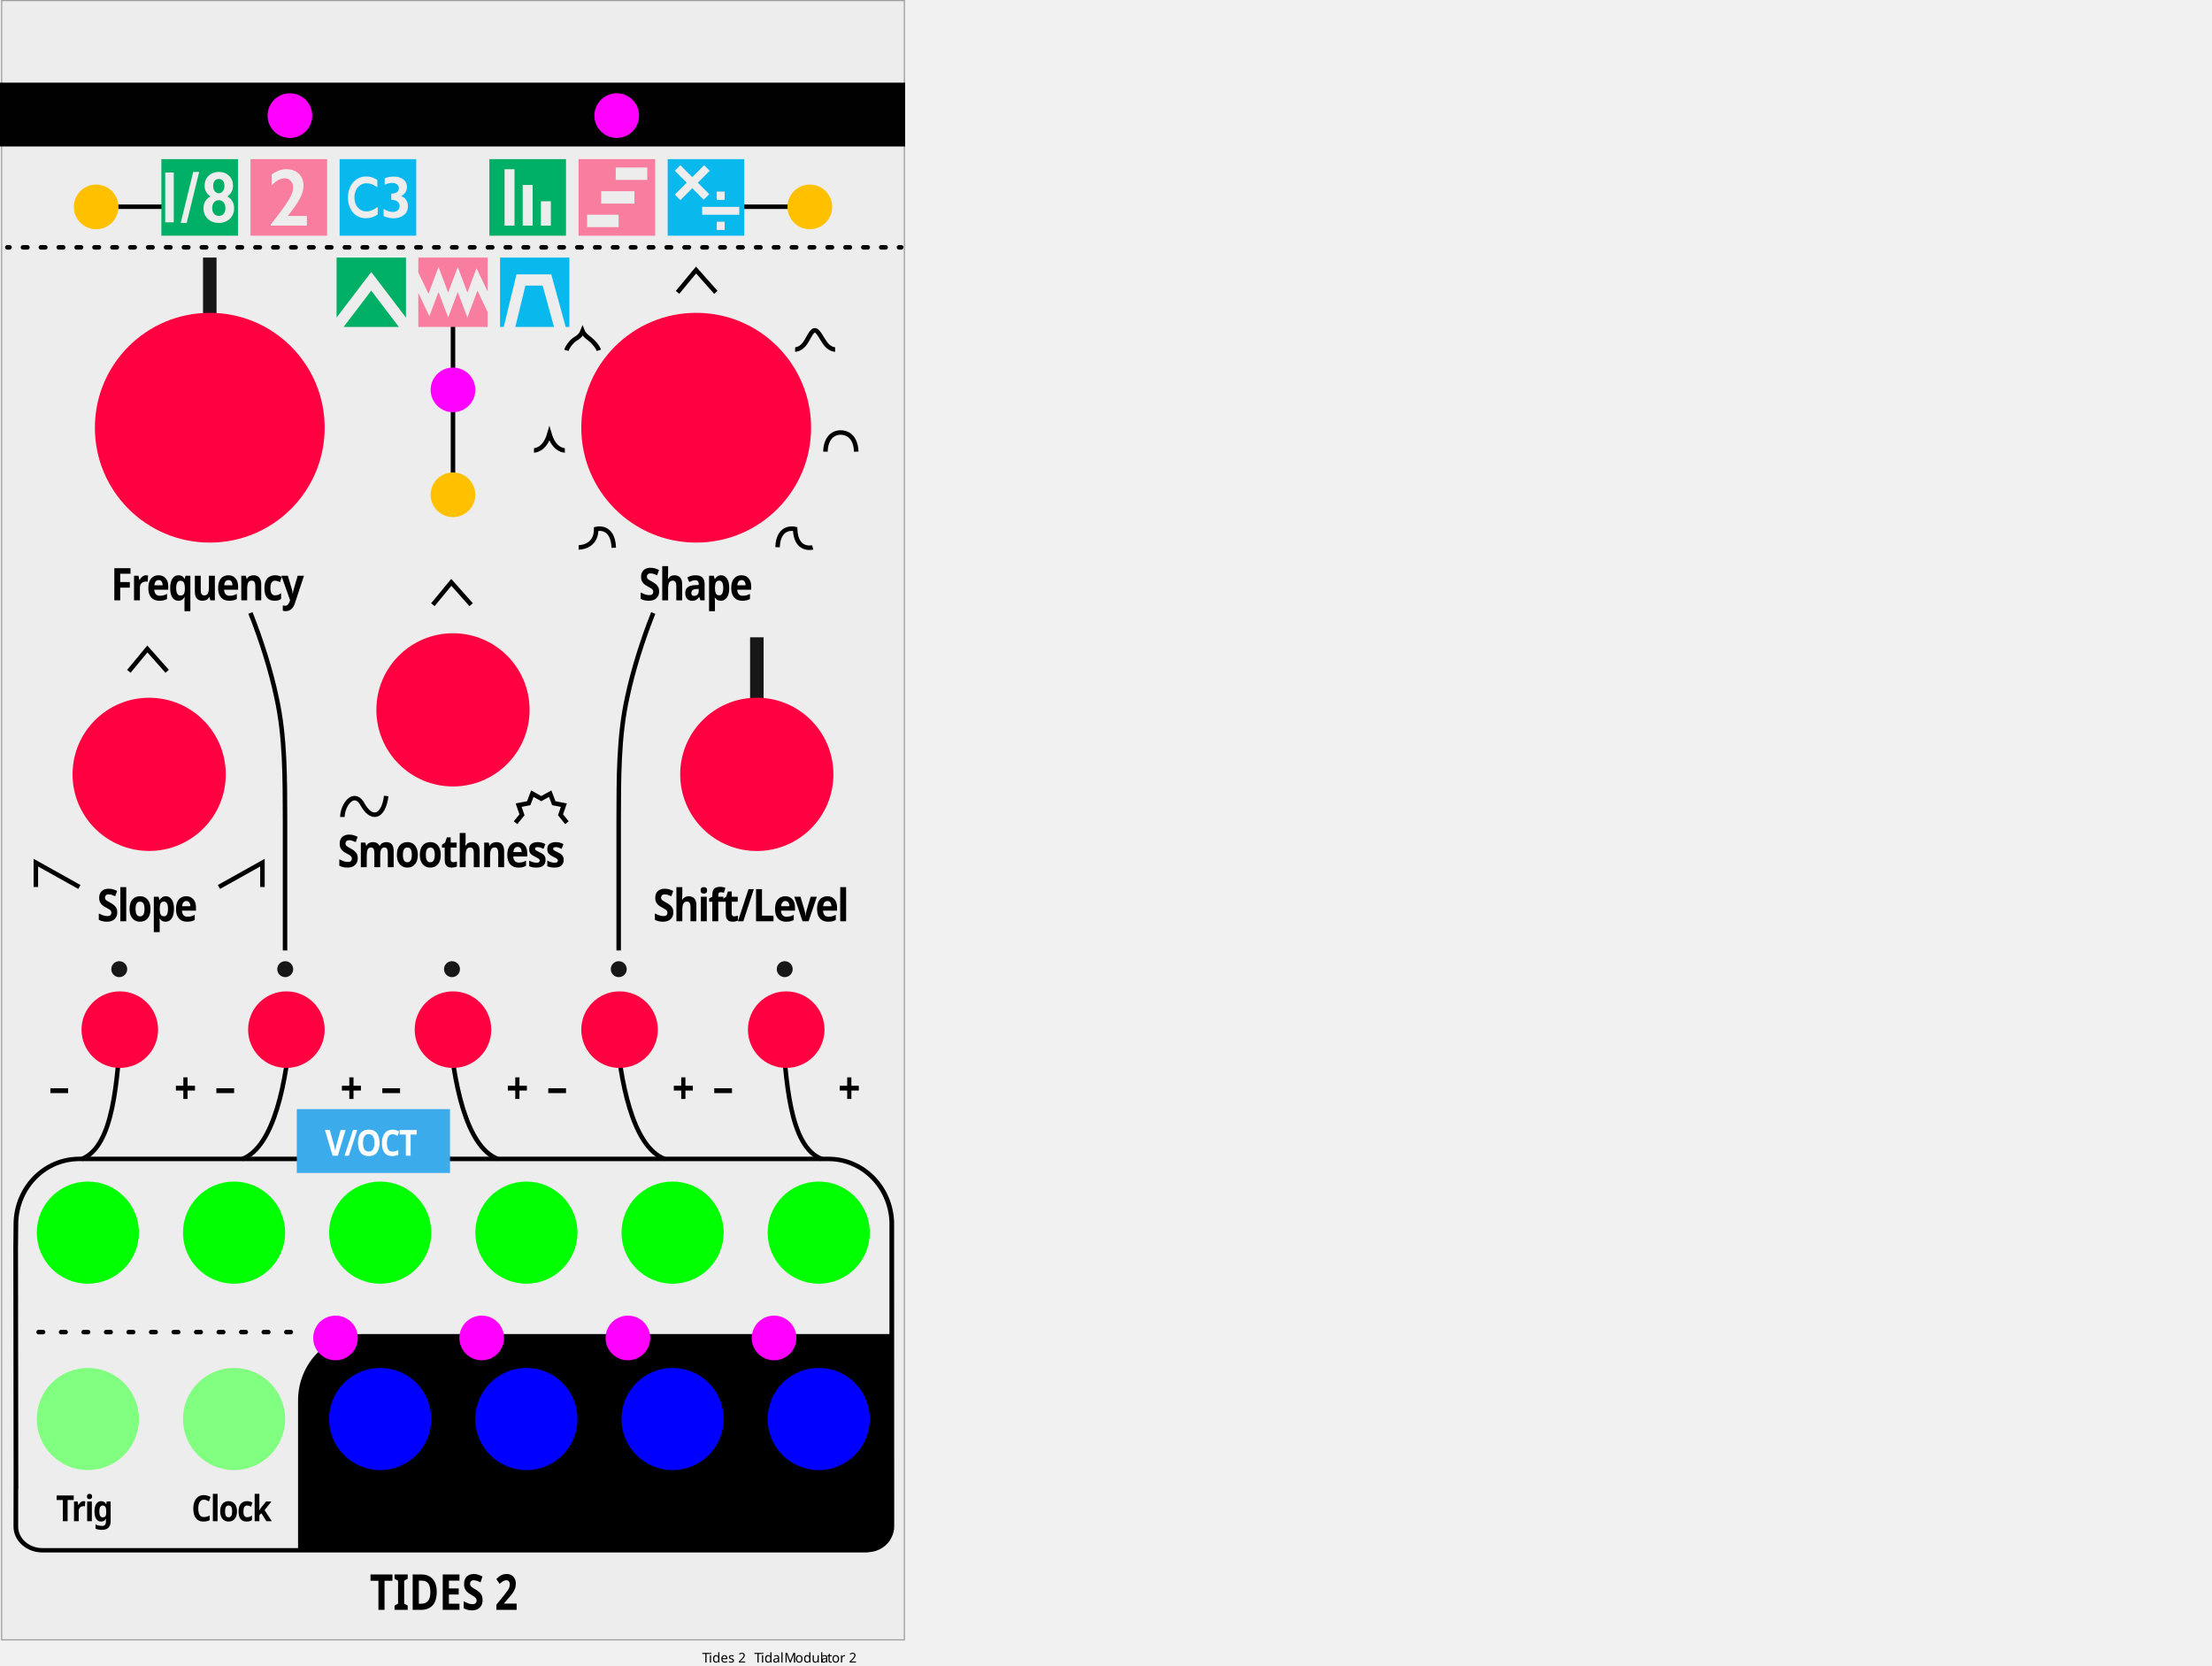
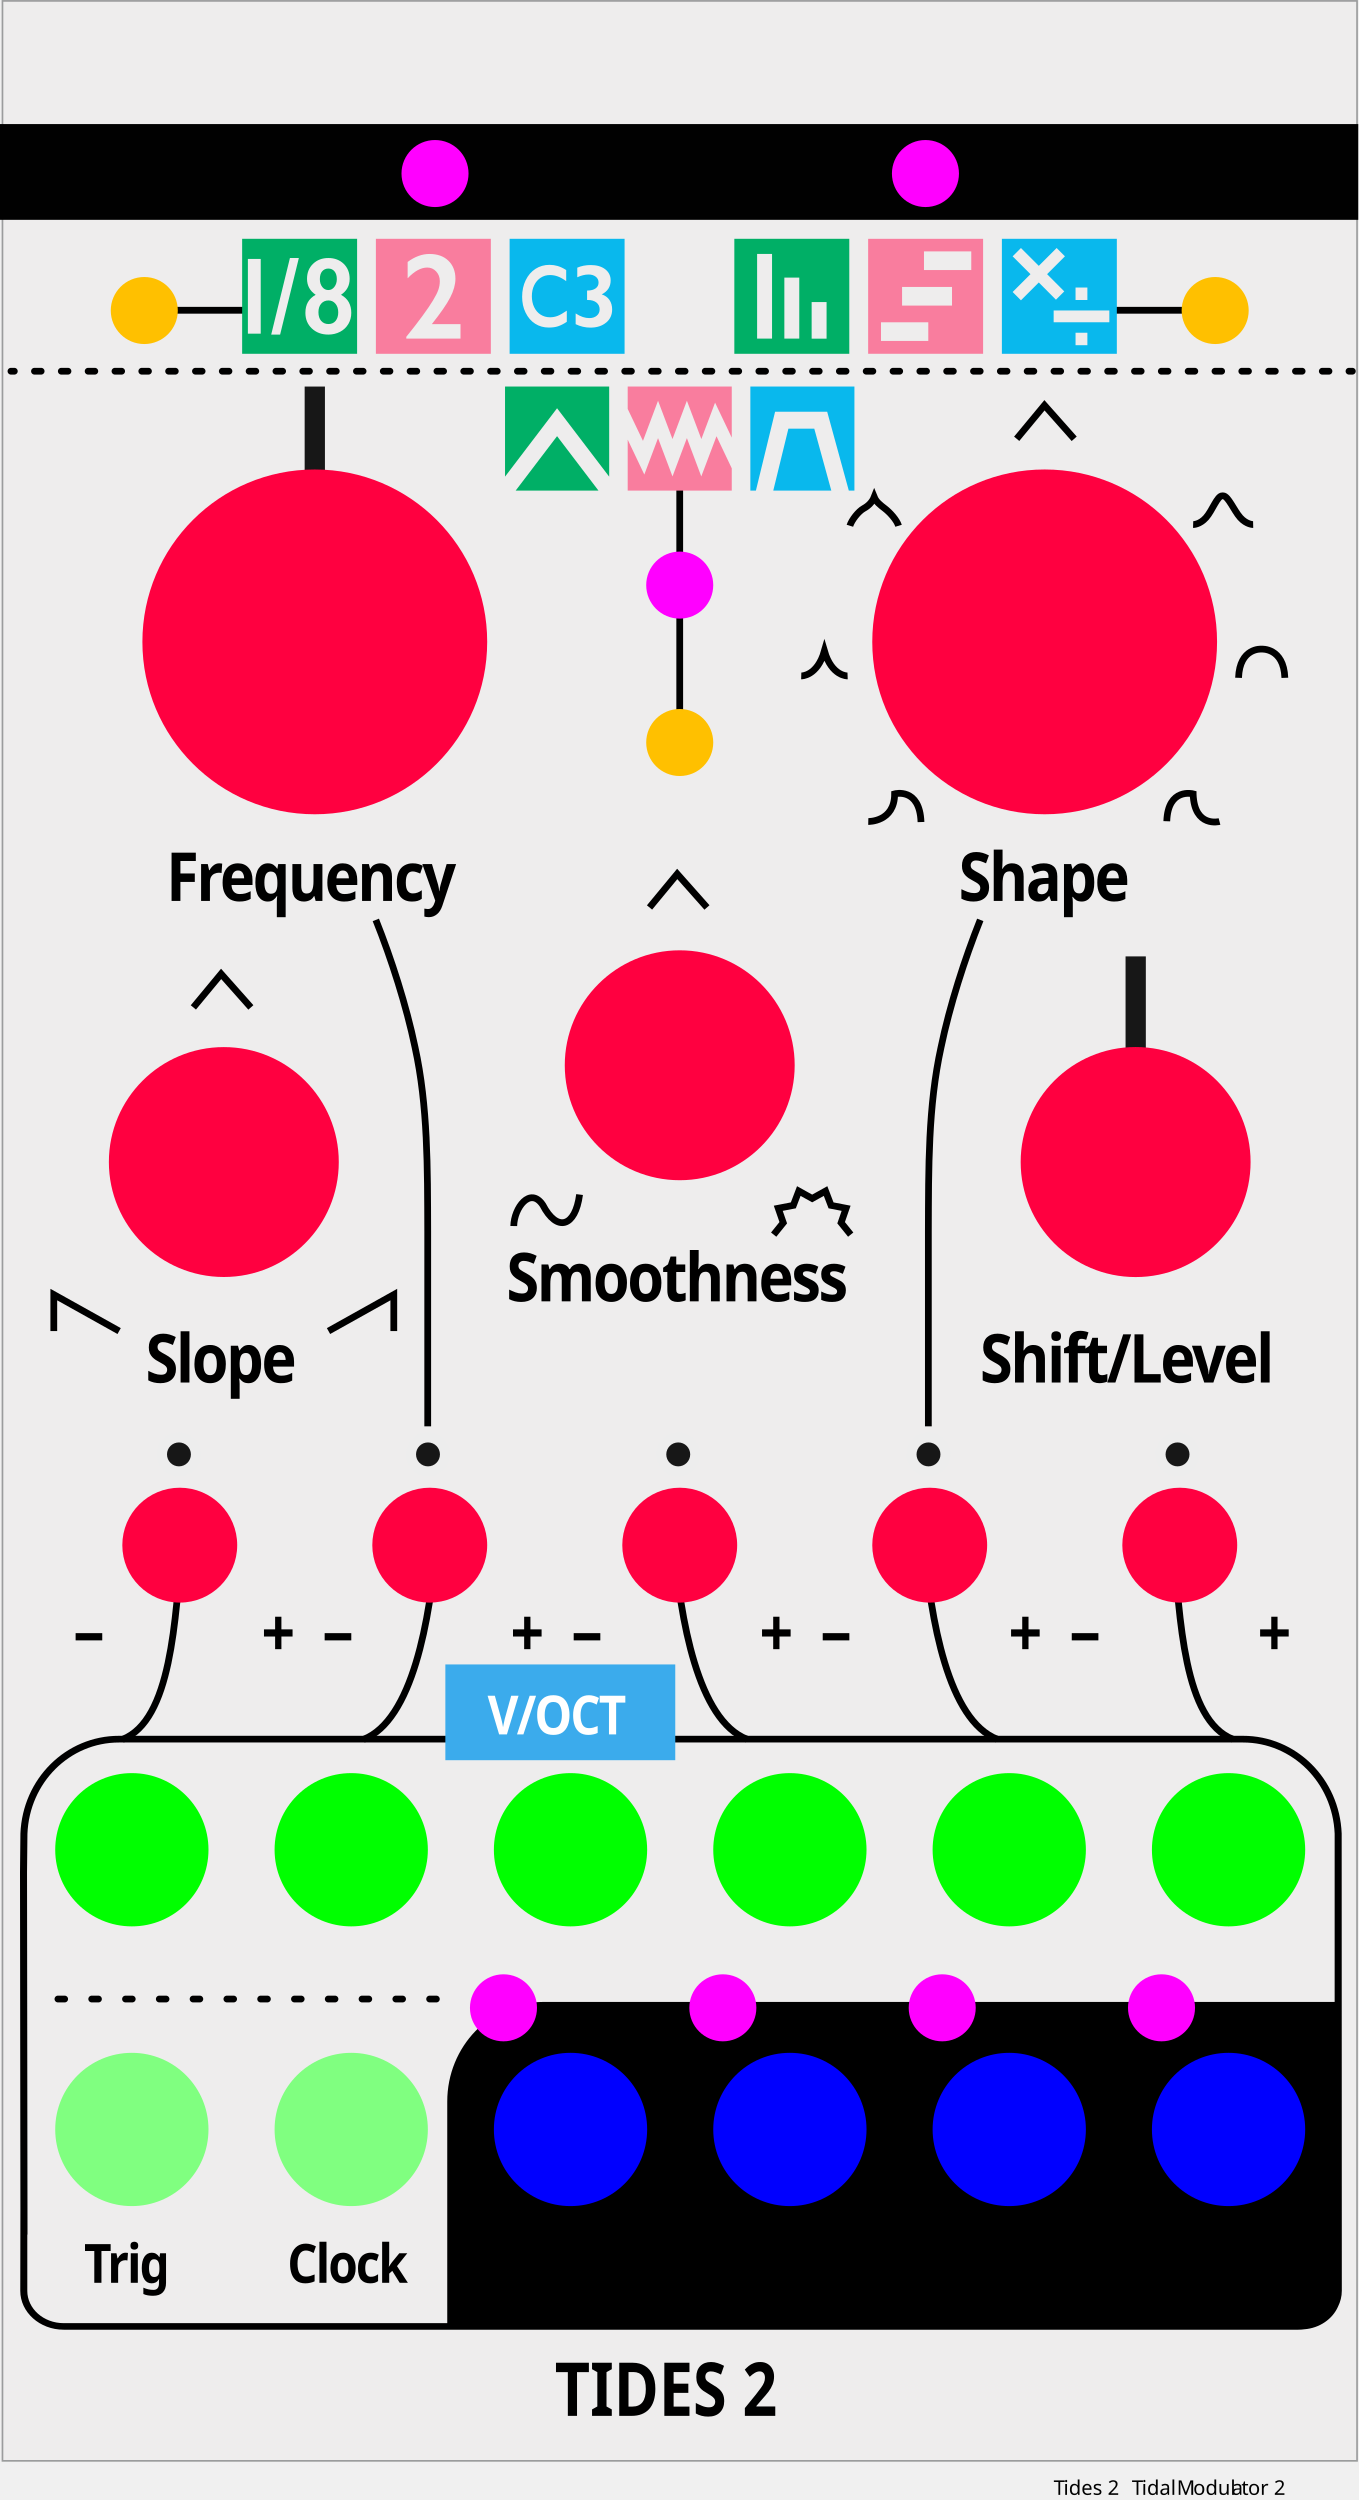
- <svg xmlns="http://www.w3.org/2000/svg" width="173.27mm" height="130.5mm" viewBox="0 0 491.15 369.91">
+ <svg xmlns="http://www.w3.org/2000/svg" width="70.9mm" height="130.5mm" viewBox="0 0 200.98 369.91">
  <g id="faceplate">
    <g id="art">
      <g id="panel">
        <rect x=".36" y=".12" width="200.44" height="364" style="fill: #eeeded; stroke-width: 0px;" />
        <path d="M200.68.25v363.75H.49V.25h200.19M200.93,0H.24v364.25h200.69V0h0Z" style="fill: #9b9c9d; stroke-width: 0px;" />
      </g>
      <path d="M197.99,341.3c.35-.71.56-1.5.56-2.33l-.02-67.67c-.32-8.11-6.73-14.46-14.6-14.46H17.61c-7.86,0-14.27,6.35-14.59,14.47l-.06,5.72.06,49.99-.02,11.95c0,3.17,2.88,5.75,6.41,5.75h182.72c.29,0,.57-.02.85-.06,2.29-.17,4.2-1.52,5.01-3.36ZM4.04,338.97v-8.32h.03l-.07-53.61.06-5.7c.3-7.58,6.25-13.51,13.55-13.51h166.32c7.3,0,13.25,5.93,13.56,13.5v24.89s-.28,0-.28,0h-116.81c-7.85,0-14.22,6.6-14.22,14.74v32.79H9.41c-2.96,0-5.37-2.14-5.37-4.77Z" style="stroke-width: 0px;" />
      <line x1="100.58" y1="72.28" x2="100.58" y2="113.39" style="fill: none; stroke: #000; stroke-linejoin: round;" />
      <line x1="36.47" y1="45.9" x2="20.11" y2="45.9" style="fill: none; stroke: #000; stroke-linejoin: round;" />
      <line x1="180.74" y1="45.9" x2="164.58" y2="45.9" style="fill: none; stroke: #000; stroke-linejoin: round;" />
      <rect y="18.35" width="200.98" height="14.17" style="fill: #010101; stroke-width: 0px;" />
      <g>
        <polygon points="116.66 63.42 114.42 72.59 123.01 72.59 120.49 63.42 116.66 63.42" style="fill: #09b8ed; stroke-width: 0px;" />
        <polygon points="111.03 57.19 111.03 72.59 111.85 72.59 114.69 60.92 122.4 60.92 125.6 72.59 126.43 72.59 126.43 57.19 111.03 57.19" style="fill: #09b8ed; stroke-width: 0px;" />
      </g>
      <g>
        <polygon points="88.56 72.59 82.43 64.53 76.3 72.59 88.56 72.59" style="fill: #00af66; stroke-width: 0px;" />
        <polygon points="82.43 60.4 90.14 70.52 90.14 57.19 74.73 57.19 74.73 70.52 82.43 60.4" style="fill: #00af66; stroke-width: 0px;" />
        <polygon points="90.13 72.59 90.14 72.59 90.14 72.59 90.13 72.59" style="fill: #00af66; stroke-width: 0px;" />
        <polygon points="74.73 72.59 74.73 72.59 74.73 72.59 74.73 72.59" style="fill: #00af66; stroke-width: 0px;" />
      </g>
      <g>
        <polygon points="95.14 65.23 97.37 59.29 99.51 64.96 101.64 59.29 103.78 64.96 105.81 59.57 108.28 64.75 108.28 57.19 92.88 57.19 92.88 60.5 95.14 65.23" style="fill: #f97d9e; stroke-width: 0px;" />
        <polygon points="106.02 64.54 103.77 70.49 101.64 64.82 99.51 70.49 97.37 64.82 95.34 70.21 92.88 65.04 92.88 72.59 108.28 72.59 108.28 69.29 106.02 64.54" style="fill: #f97d9e; stroke-width: 0px;" />
      </g>
      <path d="M183.27,100.29c.16-4.5,3.39-4.25,3.39-4.25,0,0,3.3-.25,3.46,4.25" style="fill: none; stroke: #000; stroke-miterlimit: 10;" />
      <path d="M118.56,100.01s2.36.07,3.43-3.68c1.09,3.76,3.43,3.68,3.43,3.68" style="fill: none; stroke: #000; stroke-miterlimit: 10;" />
      <path d="M180.45,121.55s-3.72.98-3.9-4.05v-.04s-3.72-.98-3.9,4.05" style="fill: none; stroke: #000; stroke-miterlimit: 10;" />
      <path d="M128.48,121.55s3.9.09,3.9-4.09h0s3.72-1.01,3.9,4.17" style="fill: none; stroke: #000; stroke-miterlimit: 10;" />
      <path d="M185.43,77.61s-.96.02-1.91-1.03c-.94-1.06-1.79-3.22-2.54-3.22h-.12c-.75,0-1.46,2.16-2.4,3.22-.94,1.06-1.91,1.03-1.91,1.03" style="fill: none; stroke: #000; stroke-linejoin: round;" />
      <path d="M132.96,77.79c-.26-.85-1.27-1.97-2.04-2.56-.66-.51-1.27-.97-1.56-1.69-.28.72-.84,1.3-1.56,1.69-.78.43-1.78,1.71-2.04,2.56" style="fill: none; stroke: #000; stroke-miterlimit: 10;" />
      <polyline points="150.44 64.92 154.55 59.96 158.95 64.92" style="fill: none; stroke: #000; stroke-miterlimit: 10;" />
      <polyline points="48.61 196.95 58.27 191.55 58.27 196.95" style="fill: none; stroke: #000; stroke-miterlimit: 10;" />
      <polyline points="17.63 196.95 7.96 191.55 7.96 196.95" style="fill: none; stroke: #000; stroke-miterlimit: 10;" />
      <polyline points="28.61 149.06 32.72 144.1 37.12 149.06" style="fill: none; stroke: #000; stroke-miterlimit: 10;" />
      <polyline points="96.11 134.27 100.21 129.31 104.61 134.27" style="fill: none; stroke: #000; stroke-miterlimit: 10;" />
      <polyline points="114.48 182.68 115.9 180.92 115.16 178.78 117.39 178.35 118.2 176.23 120.18 177.33 122.16 176.23 122.97 178.35 125.2 178.78 124.46 180.92 125.88 182.68" style="fill: none; stroke: #000; stroke-miterlimit: 10;" />
      <path d="M76.02,181.41c.05-2.69,2.43-5.89,4.29-3.13,2.11,4.08,4.82,3.3,5.45-1.53" style="fill: none; stroke: #000; stroke-miterlimit: 10;" />
      <path d="M128.46,35.33v17.01h17.01v-17.01h-17.01ZM137.36,50.44h-7v-2.76h7v2.76ZM140.87,45.21h-7.39v-2.76h7.39v2.76ZM143.72,39.95h-7v-2.76h7v2.76Z" style="fill: #f97d9e; stroke-width: 0px;" />
      <path d="M108.66,35.33v17.01s17.01,0,17.01,0v-17.01s-17.01,0-17.01,0ZM120.1,44.69h2.21v5.41h-2.21v-5.41ZM116.06,41.07h2.21v9.02h-2.21v-9.02ZM112.03,37.57h2.21v12.52h-2.21v-12.52Z" style="fill: #00af66; stroke-width: 0px;" />
      <path d="M148.25,35.33v17.01h17.01v-17.01h-17.01ZM159.15,42.54h1.75v1.84h-1.75v-1.84ZM149.84,43.2l2.64-2.64-2.64-2.64,1.23-1.23,2.64,2.64,2.64-2.64,1.23,1.23-2.64,2.64,2.54,2.55-1.23,1.23-2.54-2.55-2.64,2.64-1.23-1.23ZM160.9,51.07h-1.75v-1.84h1.75v1.84ZM164.15,47.68h-8.24v-1.75h8.24v1.75Z" style="fill: #09b8ed; stroke-width: 0px;" />
      <g>
        <path d="M48.59,42.91c.36,0,.65-.16.89-.47s.36-.7.36-1.15c0-.48-.11-.86-.34-1.14s-.53-.42-.91-.42-.69.14-.92.41-.34.66-.34,1.15.12.86.36,1.17.54.45.91.45Z" style="fill: #00af66; stroke-width: 0px;" />
        <path d="M48.61,44.45c-.45,0-.81.16-1.08.47s-.41.74-.41,1.27.13.97.4,1.28c.27.31.63.47,1.08.47s.81-.16,1.06-.47.39-.73.39-1.25-.13-.94-.4-1.27-.61-.5-1.04-.5Z" style="fill: #00af66; stroke-width: 0px;" />
        <path d="M35.83,35.33v17.01h17.01v-17.01h-17.01ZM38.58,49.36h-1.9v-11.05h1.9v11.05ZM41.45,49.5h-1.32l2.77-11.33h1.32l-2.77,11.33ZM51.54,47.94c-.29.49-.7.88-1.22,1.15-.52.27-1.1.41-1.73.41-.99,0-1.8-.3-2.44-.9-.64-.6-.96-1.37-.96-2.32,0-.63.13-1.16.38-1.59s.63-.79,1.14-1.08c-.85-.57-1.28-1.36-1.28-2.36,0-.91.3-1.65.89-2.22s1.35-.86,2.27-.86,1.68.29,2.27.86.88,1.32.88,2.23c0,1-.43,1.78-1.28,2.35.53.3.92.67,1.16,1.12s.36.96.36,1.56-.15,1.16-.44,1.66Z" style="fill: #00af66; stroke-width: 0px;" />
      </g>
      <path d="M55.62,35.33v17.01h17.01v-17.01h-17.01ZM68.13,50.09h-8.01v-.26c.93-1.15,1.73-2.18,2.4-3.1.67-.92,1.19-1.68,1.55-2.28s.63-1.12.78-1.54.23-.86.23-1.32c0-.57-.18-1.04-.54-1.43s-.8-.58-1.32-.58c-.93,0-1.9.53-2.9,1.59v-2.42c1.06-.78,2.13-1.18,3.23-1.18,1.17,0,2.11.33,2.8,1s1.04,1.56,1.04,2.68c0,.85-.26,1.77-.77,2.76s-1.42,2.3-2.72,3.94h4.24v2.14Z" style="fill: #f97d9e; stroke-width: 0px;" />
      <path d="M75.41,35.33v17.01h17.01v-17.01h-17.01ZM83.86,47.62c-.47.31-.89.52-1.28.65s-.85.19-1.37.19c-.76,0-1.43-.19-2.03-.57-.6-.38-1.06-.93-1.41-1.64s-.51-1.5-.51-2.35c0-.91.18-1.73.53-2.45.35-.72.83-1.28,1.45-1.68.61-.39,1.31-.59,2.08-.59.41,0,.81.06,1.2.17.39.12.81.31,1.26.6v1.64c-.44-.32-.85-.55-1.23-.69-.38-.14-.77-.21-1.17-.21-.51,0-.97.13-1.38.4-.41.27-.73.64-.96,1.12-.23.48-.34,1.02-.34,1.61s.11,1.15.34,1.62c.23.48.55.85.96,1.11.41.26.87.39,1.39.39.39,0,.77-.07,1.13-.21.36-.14.81-.4,1.35-.77v1.64ZM89.68,47.73c-.59.49-1.36.74-2.32.74-.76,0-1.48-.17-2.18-.51v-1.59c.38.25.74.42,1.06.53.32.11.65.16.98.16.44,0,.81-.12,1.09-.36.28-.24.42-.55.42-.93,0-.42-.16-.76-.47-1.01s-.74-.38-1.28-.38h-.11v-1.4h.08c.51,0,.9-.11,1.19-.32s.43-.5.43-.86-.14-.65-.41-.86c-.28-.22-.63-.33-1.06-.33-.53,0-1.1.14-1.68.41v-1.42c.59-.26,1.26-.39,2-.39.88,0,1.59.21,2.13.62.54.42.81.97.81,1.65,0,.93-.44,1.62-1.32,2.07.51.17.89.45,1.15.84s.39.86.39,1.39c0,.8-.29,1.45-.88,1.94Z" style="fill: #09b8ed; stroke-width: 0px;" />
      <rect x="65.9" y="246.28" width="34.02" height="14.17" style="fill: #3babec; stroke-width: 0px;" />
      <g id="art_2" data-name="art 2">
        <path d="M15.13,242.72h-3.94v-1.07h3.94v1.07Z" style="stroke-width: 0px;" />
        <path d="M51.98,242.72h-3.94v-1.07h3.94v1.07Z" style="stroke-width: 0px;" />
        <path d="M88.83,242.72h-3.94v-1.07h3.94v1.07Z" style="stroke-width: 0px;" />
        <path d="M125.68,242.72h-3.94v-1.07h3.94v1.07Z" style="stroke-width: 0px;" />
        <path d="M162.53,242.72h-3.94v-1.07h3.94v1.07Z" style="stroke-width: 0px;" />
        <path d="M43.29,242.15h-1.65v1.87h-.93v-1.87h-1.65v-1.06h1.65v-1.87h.93v1.87h1.65v1.06Z" style="stroke-width: 0px;" />
        <path d="M80.14,242.15h-1.65v1.87h-.93v-1.87h-1.65v-1.06h1.65v-1.87h.93v1.87h1.65v1.06Z" style="stroke-width: 0px;" />
        <path d="M116.99,242.15h-1.65v1.87h-.93v-1.87h-1.65v-1.06h1.65v-1.87h.93v1.87h1.65v1.06Z" style="stroke-width: 0px;" />
        <path d="M153.84,242.15h-1.65v1.87h-.93v-1.87h-1.65v-1.06h1.65v-1.87h.93v1.87h1.65v1.06Z" style="stroke-width: 0px;" />
        <path d="M190.69,242.15h-1.65v1.87h-.93v-1.87h-1.65v-1.06h1.65v-1.87h.93v1.87h1.65v1.06Z" style="stroke-width: 0px;" />
        <g id="center">
          <path d="M26.48,217.73c-1.39,0-2.52-1.13-2.52-2.52s1.13-2.52,2.52-2.52,2.52,1.13,2.52,2.52-1.13,2.52-2.52,2.52Z" style="fill: #171717; stroke-width: 0px;" />
          <path d="M26.48,213.43c.98,0,1.77.79,1.77,1.77s-.79,1.77-1.77,1.77-1.77-.79-1.77-1.77.79-1.77,1.77-1.77M26.48,211.93c-1.8,0-3.27,1.47-3.27,3.27s1.47,3.27,3.27,3.27,3.27-1.47,3.27-3.27-1.47-3.27-3.27-3.27h0Z" style="fill: #ededed; stroke-width: 0px;" />
        </g>
        <g id="center-2" data-name="center">
          <path d="M63.33,217.73c-1.39,0-2.52-1.13-2.52-2.52s1.13-2.52,2.52-2.52,2.52,1.13,2.52,2.52-1.13,2.52-2.52,2.52Z" style="fill: #171717; stroke-width: 0px;" />
          <path d="M63.33,213.43c.98,0,1.77.79,1.77,1.77s-.79,1.77-1.77,1.77-1.77-.79-1.77-1.77.79-1.77,1.77-1.77M63.33,211.93c-1.8,0-3.27,1.47-3.27,3.27s1.47,3.27,3.27,3.27,3.27-1.47,3.27-3.27-1.47-3.27-3.27-3.27h0Z" style="fill: #ededed; stroke-width: 0px;" />
        </g>
        <g id="center-3" data-name="center">
          <path d="M100.36,217.73c-1.39,0-2.52-1.13-2.52-2.52s1.13-2.52,2.52-2.52,2.52,1.13,2.52,2.52-1.13,2.52-2.52,2.52Z" style="fill: #171717; stroke-width: 0px;" />
          <path d="M100.36,213.43c.98,0,1.77.79,1.77,1.77s-.79,1.77-1.77,1.77-1.77-.79-1.77-1.77.79-1.77,1.77-1.77M100.36,211.93c-1.8,0-3.27,1.47-3.27,3.27s1.47,3.27,3.27,3.27,3.27-1.47,3.27-3.27-1.47-3.27-3.27-3.27h0Z" style="fill: #ededed; stroke-width: 0px;" />
        </g>
        <g id="center-4" data-name="center">
          <path d="M137.39,217.73c-1.39,0-2.52-1.13-2.52-2.52s1.13-2.52,2.52-2.52,2.52,1.13,2.52,2.52-1.13,2.52-2.52,2.52Z" style="fill: #171717; stroke-width: 0px;" />
          <path d="M137.39,213.43c.98,0,1.77.79,1.77,1.77s-.79,1.77-1.77,1.77-1.77-.79-1.77-1.77.79-1.77,1.77-1.77M137.39,211.93c-1.8,0-3.27,1.47-3.27,3.27s1.47,3.27,3.27,3.27,3.27-1.47,3.27-3.27-1.47-3.27-3.27-3.27h0Z" style="fill: #ededed; stroke-width: 0px;" />
        </g>
        <g id="center-5" data-name="center">
          <path d="M174.24,217.73c-1.39,0-2.52-1.13-2.52-2.52s1.13-2.52,2.52-2.52,2.52,1.13,2.52,2.52-1.13,2.52-2.52,2.52Z" style="fill: #171717; stroke-width: 0px;" />
          <path d="M174.24,213.43c.98,0,1.77.79,1.77,1.77s-.79,1.77-1.77,1.77-1.77-.79-1.77-1.77.79-1.77,1.77-1.77M174.24,211.93c-1.8,0-3.27,1.47-3.27,3.27s1.47,3.27,3.27,3.27,3.27-1.47,3.27-3.27-1.47-3.27-3.27-3.27h0Z" style="fill: #ededed; stroke-width: 0px;" />
        </g>
        <path d="M137.37,211.05c0-9.41,0-19.43,0-28.85.03-9.38-.04-18.53,1.88-27.26,1.27-6.1,3.49-13.05,5.8-18.83" style="fill: none; stroke: #000; stroke-miterlimit: 10;" />
        <path d="M63.29,211.05c0-9.41,0-19.43,0-28.85-.03-9.38.04-18.53-1.88-27.26-1.27-6.1-3.49-13.05-5.8-18.83" style="fill: none; stroke: #000; stroke-miterlimit: 10;" />
        <g id="Layer_7" data-name="Layer 7">
          <path d="M64.61,227.96c-.96,11.87-3.62,26.6-10.83,29.41" style="fill: none; stroke: #000; stroke-miterlimit: 10;" />
          <path d="M26.93,227.96c-.96,11.87-1.6,26.6-8.81,29.41" style="fill: none; stroke: #000; stroke-miterlimit: 10;" />
          <path d="M99.69,227.93c.96,11.87,3.62,26.6,10.83,29.41" style="fill: none; stroke: #000; stroke-miterlimit: 10;" />
          <path d="M136.72,227.93c.96,11.87,3.62,26.6,10.83,29.41" style="fill: none; stroke: #000; stroke-miterlimit: 10;" />
          <path d="M173.61,227.93c.96,11.87,1.6,26.6,8.81,29.41" style="fill: none; stroke: #000; stroke-miterlimit: 10;" />
        </g>
        <g id="solid_divider" data-name="solid divider">
          <g>
            <line x1="1.62" y1="54.92" x2="2.12" y2="54.92" style="fill: none; stroke: #000; stroke-linecap: round; stroke-linejoin: round;" />
            <line x1="5.1" y1="54.92" x2="198.12" y2="54.92" style="fill: none; stroke: #000; stroke-dasharray: 0 0 .99 2.98; stroke-linecap: round; stroke-linejoin: round;" />
            <line x1="199.61" y1="54.92" x2="200.11" y2="54.92" style="fill: none; stroke: #000; stroke-linecap: round; stroke-linejoin: round;" />
          </g>
        </g>
      </g>
      <line x1="8.57" y1="295.79" x2="64.61" y2="295.79" style="fill: none; stroke: #000; stroke-dasharray: 0 0 1 4; stroke-linecap: round; stroke-linejoin: round;" />
      <line x1="168.05" y1="141.51" x2="168.05" y2="155.68" style="fill: none; stroke: #171717; stroke-miterlimit: 10; stroke-width: 3px;" />
      <line x1="46.58" y1="57.19" x2="46.58" y2="71.36" style="fill: none; stroke: #171717; stroke-miterlimit: 10; stroke-width: 3px;" />
    </g>
    <g id="text">
      <text transform="translate(21.54 204.57) scale(.88 1)" style="font-family: GillSans-Bold, 'Gill Sans'; font-size: 10px; font-weight: 700; letter-spacing: -.04em;">
        <tspan x="0" y="0">Slope</tspan>
      </text>
      <text transform="translate(24.59 133.3) scale(.88 1)" style="font-family: GillSans-Bold, 'Gill Sans'; font-size: 10px; font-weight: 700; letter-spacing: -.04em;">
        <tspan x="0" y="0">Frequency</tspan>
      </text>
      <text transform="translate(141.86 133.3) scale(.88 1)" style="font-family: GillSans-Bold, 'Gill Sans'; font-size: 10px; font-weight: 700; letter-spacing: -.04em;">
        <tspan x="0" y="0">Shape</tspan>
      </text>
      <text transform="translate(74.94 192.55) scale(.88 1)" style="font-family: GillSans-Bold, 'Gill Sans'; font-size: 10px; font-weight: 700; letter-spacing: -.04em;">
        <tspan x="0" y="0">Smoothness</tspan>
      </text>
      <text transform="translate(12.44 337.78) scale(.88 1)" style="font-family: GillSans-Bold, 'Gill Sans'; font-size: 8px; font-weight: 700; letter-spacing: -.04em;">
        <tspan x="0" y="0">Trig</tspan>
      </text>
      <text transform="translate(42.51 337.78) scale(.88 1)" style="font-family: GillSans-Bold, 'Gill Sans'; font-size: 8px; font-weight: 700; letter-spacing: -.04em;">
        <tspan x="0" y="0">Clock</tspan>
      </text>
      <text transform="translate(82.09 357.47) scale(.82 1)" style="font-family: GillSans-Bold, 'Gill Sans'; font-size: 11px; font-weight: 700;">
        <tspan x="0" y="0">TIDES 2</tspan>
      </text>
      <text transform="translate(72.15 256.63) scale(.88 1)" style="fill: #fff; font-family: GillSans-Bold, 'Gill Sans'; font-size: 8px; font-weight: 700; letter-spacing: -.04em;">
        <tspan x="0" y="0">V/OCT</tspan>
      </text>
      <text transform="translate(145.01 204.57) scale(.88 1)" style="font-family: GillSans-Bold, 'Gill Sans'; font-size: 10px; font-weight: 700; letter-spacing: -.04em;">
        <tspan x="0" y="0">Shift/Level</tspan>
      </text>
    </g>
  </g>
  <g id="components">
    <circle id="Ch4_LED_GreenLight" data-name="Ch4 LED#GreenLight" cx="171.87" cy="297.09" r="4.96" style="fill: #f0f; stroke-width: 0px;" />
    <circle id="Ch3_LED_GreenLight" data-name="Ch3 LED#GreenLight" cx="139.42" cy="297.09" r="4.96" style="fill: #f0f; stroke-width: 0px;" />
    <circle id="Ch2_LED_GreenLight" data-name="Ch2 LED#GreenLight" cx="106.96" cy="297.09" r="4.96" style="fill: #f0f; stroke-width: 0px;" />
    <circle id="Ch1_LED_GreenLight" data-name="Ch1 LED#GreenLight" cx="74.5" cy="297.09" r="4.96" style="fill: #f0f; stroke-width: 0px;" />
    <circle id="Ramp_Mode_LED_GreenRedLight" data-name="Ramp Mode LED#GreenRedLight" cx="100.58" cy="86.57" r="4.96" style="fill: #f0f; stroke-width: 0px;" />
    <circle id="Output_Mode_LED_GreenRedLight" data-name="Output Mode LED#GreenRedLight" cx="136.94" cy="25.67" r="4.96" style="fill: #f0f; stroke-width: 0px;" />
    <circle id="Freq_Range_LED_GreenRedLight" data-name="Freq Range LED#GreenRedLight" cx="64.37" cy="25.67" r="4.96" style="fill: #f0f; stroke-width: 0px;" />
    <circle id="Ch4_Out" data-name="Ch4 Out" cx="181.79" cy="315.09" r="11.34" style="fill: blue; stroke-width: 0px;" />
    <circle id="Ch3_Out" data-name="Ch3 Out" cx="149.34" cy="315.09" r="11.34" style="fill: blue; stroke-width: 0px;" />
    <circle id="Ch2_Out" data-name="Ch2 Out" cx="116.88" cy="315.09" r="11.34" style="fill: blue; stroke-width: 0px;" />
    <circle id="Ch1_Out" data-name="Ch1 Out" cx="84.42" cy="315.09" r="11.34" style="fill: blue; stroke-width: 0px;" />
    <circle id="Clock" cx="51.97" cy="315.09" r="11.34" style="fill: #80ff80; stroke-width: 0px;" />
    <circle id="Trig" cx="19.51" cy="315.09" r="11.34" style="fill: #80ff80; stroke-width: 0px;" />
    <circle id="Shift_Level_CV" data-name="Shift Level CV" cx="181.79" cy="273.7" r="11.34" style="fill: lime; stroke-width: 0px;" />
    <circle id="Shape_CV" data-name="Shape CV" cx="149.34" cy="273.7" r="11.34" style="fill: lime; stroke-width: 0px;" />
    <circle id="Smoothness_CV" data-name="Smoothness CV" cx="116.88" cy="273.7" r="11.34" style="fill: lime; stroke-width: 0px;" />
    <circle id="V_Oct" data-name="V Oct" cx="84.42" cy="273.7" r="11.34" style="fill: lime; stroke-width: 0px;" />
    <circle id="Frequency_CV" data-name="Frequency CV" cx="51.97" cy="273.7" r="11.34" style="fill: lime; stroke-width: 0px;" />
    <circle id="Slope_CV" data-name="Slope CV" cx="19.51" cy="273.7" r="11.34" style="fill: lime; stroke-width: 0px;" />
    <circle id="Shift_Level_Atten_Trimpot" data-name="Shift Level Atten#Trimpot" cx="174.57" cy="228.63" r="8.5" style="fill: #ff0040; stroke-width: 0px;" />
    <circle id="Shape_Atten_Trimpot" data-name="Shape Atten#Trimpot" cx="137.57" cy="228.63" r="8.5" style="fill: #ff0040; stroke-width: 0px;" />
    <circle id="Smoothness_Atten_Trimpot" data-name="Smoothness Atten#Trimpot" cx="100.58" cy="228.63" r="8.5" style="fill: #ff0040; stroke-width: 0px;" />
    <circle id="Frequency_Atten_Trimpot" data-name="Frequency Atten#Trimpot" cx="63.59" cy="228.63" r="8.5" style="fill: #ff0040; stroke-width: 0px;" />
    <circle id="Slope_Atten_Trimpot" data-name="Slope Atten#Trimpot" cx="26.6" cy="228.63" r="8.5" style="fill: #ff0040; stroke-width: 0px;" />
    <ellipse id="Shift_Level_WhiteMediumKnob" data-name="Shift Level#WhiteMediumKnob" cx="168.04" cy="171.94" rx="17.01" ry="17.02" style="fill: #ff0040; stroke-width: 0px;" />
    <circle id="Slope_WhiteMediumKnob" data-name="Slope#WhiteMediumKnob" cx="33.12" cy="171.94" r="17.01" style="fill: #ff0040; stroke-width: 0px;" />
    <circle id="Smoothness_WhiteMediumKnob" data-name="Smoothness#WhiteMediumKnob" cx="100.58" cy="157.62" r="17.01" style="fill: #ff0040; stroke-width: 0px;" />
    <circle id="Shape_WhiteLargeKnob" data-name="Shape#WhiteLargeKnob" cx="154.58" cy="94.97" r="25.51" style="fill: #ff0040; stroke-width: 0px;" />
    <circle id="Frequency_WhiteLargeKnob" data-name="Frequency#WhiteLargeKnob" cx="46.58" cy="94.97" r="25.51" style="fill: #ff0040; stroke-width: 0px;" />
-     <circle id="Output_Mode_Switch_1_2_3" data-name="Output Mode Switch@1@2@3" cx="179.81" cy="45.94" r="4.96" style="fill: #ffc000; stroke-width: 0px;" />
-     <circle id="Ramp_Mode_Switch_1_2_3" data-name="Ramp Mode Switch@1@2@3" cx="100.58" cy="109.86" r="4.96" style="fill: #ffc000; stroke-width: 0px;" />
-     <circle id="Freq_Range_Switch_1_8_2_C3" data-name="Freq Range Switch@1/8@2@C3" cx="21.35" cy="45.94" r="4.96" style="fill: #ffc000; stroke-width: 0px;" />
+     <circle id="Output_Mode_SmallButton" data-name="Output Mode#SmallButton" cx="179.81" cy="45.94" r="4.96" style="fill: #ffc000; stroke-width: 0px;" />
+     <circle id="Ramp_Mode_SmallButton" data-name="Ramp Mode#SmallButton" cx="100.58" cy="109.86" r="4.96" style="fill: #ffc000; stroke-width: 0px;" />
+     <circle id="Freq_Range_SmallButton" data-name="Freq Range#SmallButton" cx="21.35" cy="45.94" r="4.96" style="fill: #ffc000; stroke-width: 0px;" />
    <text id="slug" transform="translate(155.91 369.16)" style="fill: #010101; font-family: MyriadPro-Regular, 'Myriad Pro'; font-size: 3px;">
      <tspan x="0" y="0" style="letter-spacing: -.01em;">T</tspan>
      <tspan x="1.46" y="0">ides 2</tspan>
    </text>
    <text id="modulename" transform="translate(167.48 369.16)" style="fill: #010101; font-family: MyriadPro-Regular, 'Myriad Pro'; font-size: 3px;">
      <tspan x="0" y="0" style="letter-spacing: -.01em;">T</tspan>
      <tspan x="1.46" y="0">idal </tspan>
      <tspan x="6.64" y="0" style="letter-spacing: 0em;">M</tspan>
      <tspan x="9.07" y="0" style="letter-spacing: 0em;">odul</tspan>
      <tspan x="14.77" y="0" style="letter-spacing: 0em;">a</tspan>
      <tspan x="16.2" y="0" style="letter-spacing: 0em;">t</tspan>
      <tspan x="17.18" y="0">or 2</tspan>
    </text>
  </g>
</svg>
